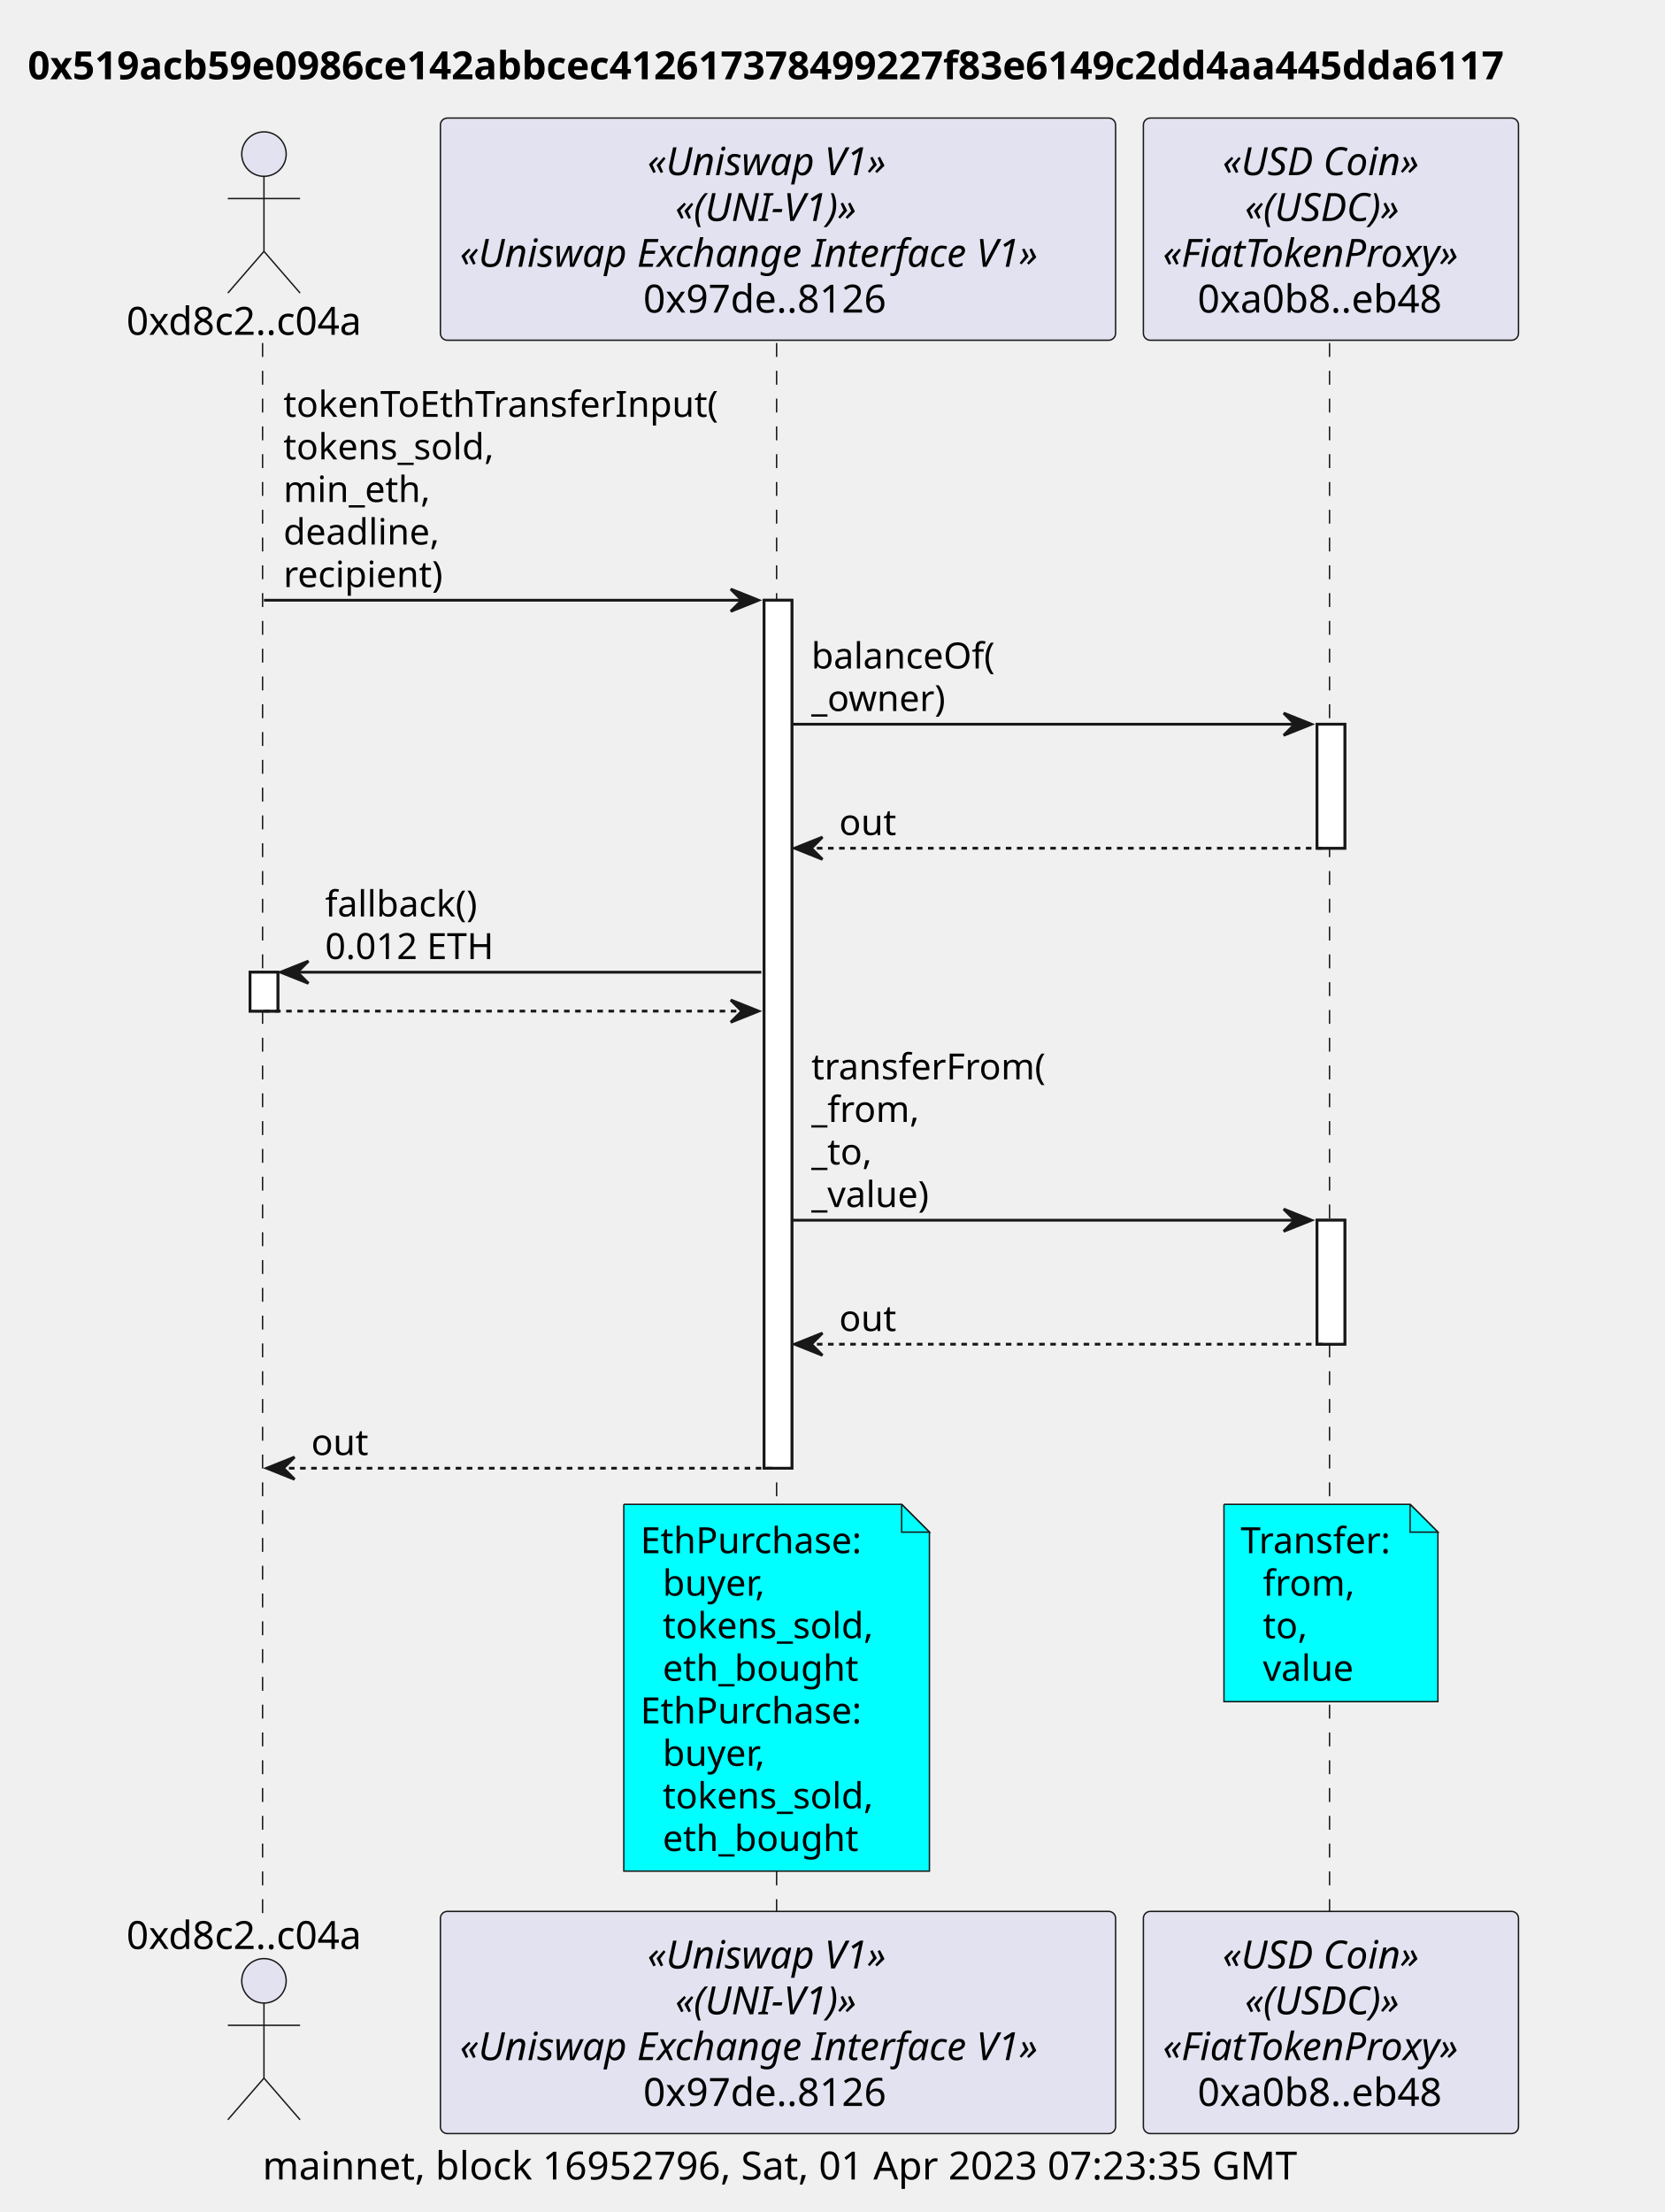
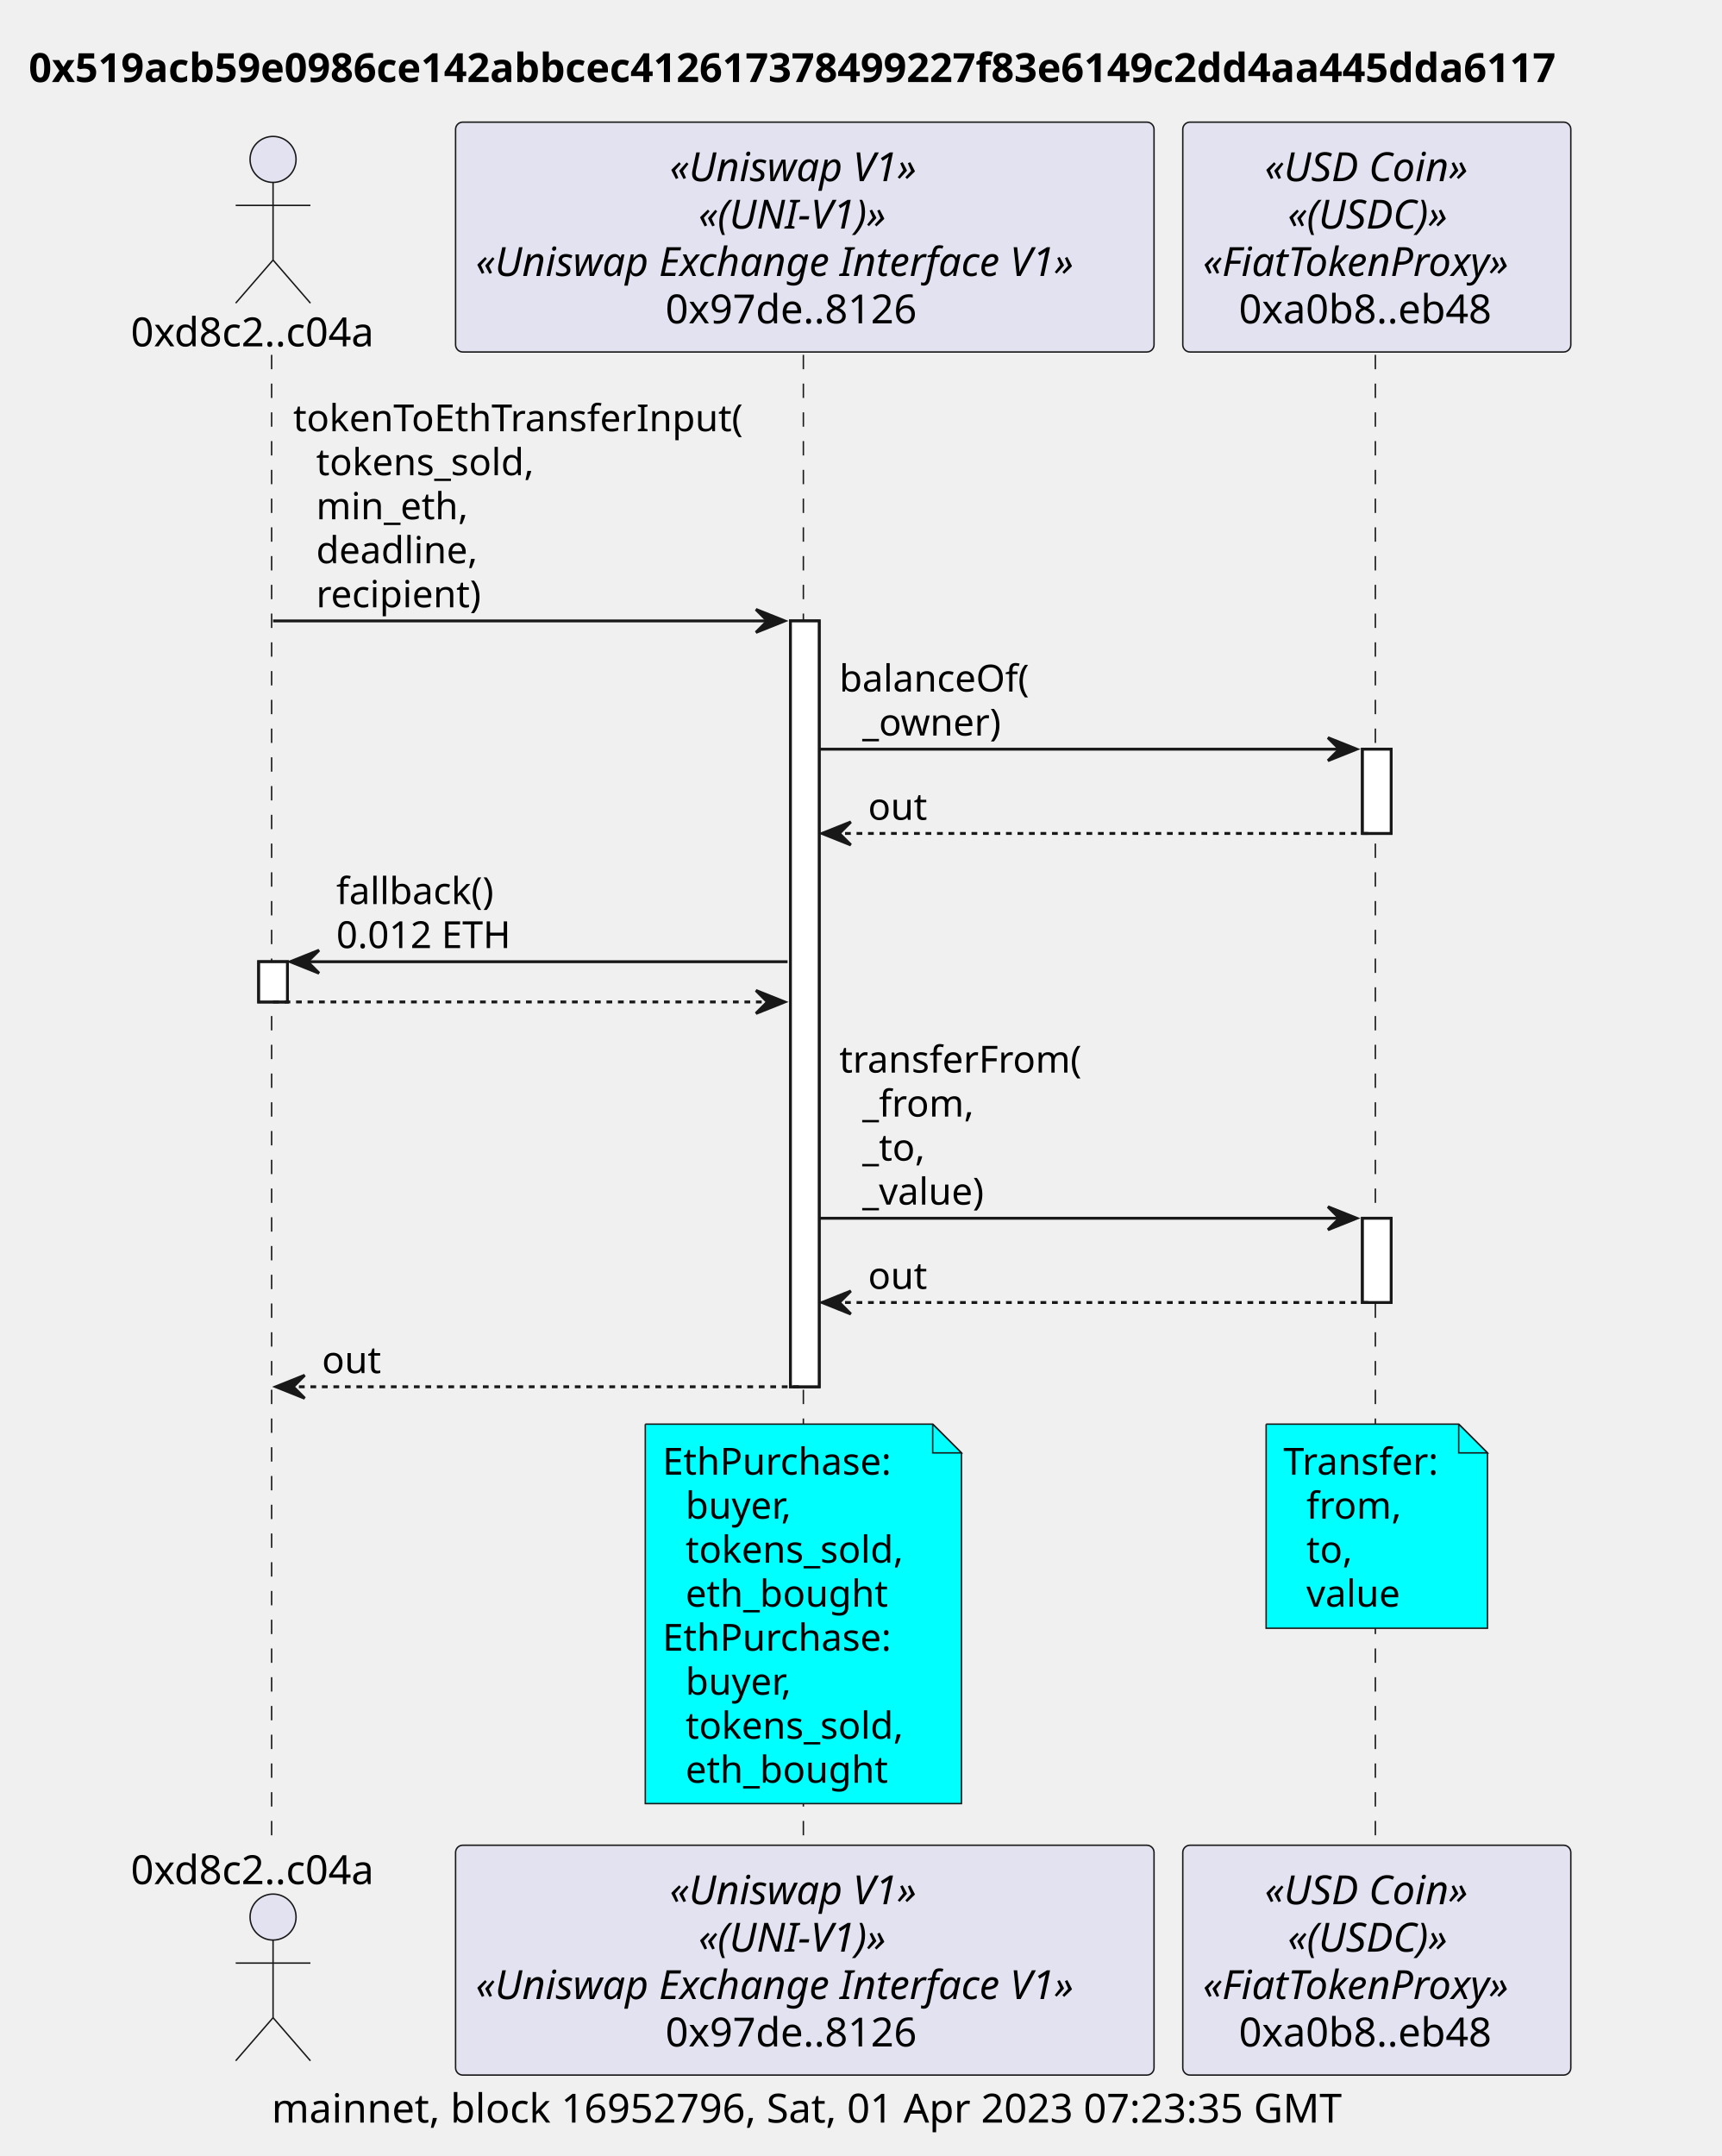
- <svg xmlns="http://www.w3.org/2000/svg" contentStyleType="text/css" height="796px" preserveAspectRatio="none" style="width:599px;height:796px;background:#FFFFFF;" version="1.1" viewBox="0 0 599 796" width="599px" zoomAndPan="magnify">
+ <svg xmlns="http://www.w3.org/2000/svg" contentStyleType="text/css" height="750px" preserveAspectRatio="none" style="width:599px;height:750px;background:#FFFFFF;" version="1.1" viewBox="0 0 599 750" width="599px" zoomAndPan="magnify">
  <defs />
  <g>
    <text fill="#000000" font-family="sans-serif" font-size="14" font-weight="bold" lengthAdjust="spacing" textLength="571" x="10" y="28.535">0x519acb59e0986ce142abbcec412617378499227f83e6149c2dd4aa445dda6117</text>
-     <text fill="#000000" font-family="sans-serif" font-size="14" lengthAdjust="spacing" textLength="402" x="94.5" y="784.314">mainnet, block 16952796, Sat, 01 Apr 2023 07:23:35 GMT</text>
-     <rect fill="#FFFFFF" height="14" style="stroke:#181818;stroke-width:1.0;" width="10" x="90" y="349.857" />
-     <rect fill="#FFFFFF" height="312.348" style="stroke:#181818;stroke-width:1.0;" width="10" x="275" y="215.994" />
-     <rect fill="#FFFFFF" height="44.621" style="stroke:#181818;stroke-width:1.0;" width="10" x="474" y="260.615" />
-     <rect fill="#FFFFFF" height="44.621" style="stroke:#181818;stroke-width:1.0;" width="10" x="474" y="439.1" />
-     <line style="stroke:#181818;stroke-width:0.5;stroke-dasharray:5.0,5.0;" x1="94.5" x2="94.5" y1="123.441" y2="688.826" />
-     <line style="stroke:#181818;stroke-width:0.5;stroke-dasharray:5.0,5.0;" x1="279.5" x2="279.5" y1="123.441" y2="688.826" />
-     <line style="stroke:#181818;stroke-width:0.5;stroke-dasharray:5.0,5.0;" x1="478.5" x2="478.5" y1="123.441" y2="688.826" />
+     <text fill="#000000" font-family="sans-serif" font-size="14" lengthAdjust="spacing" textLength="402" x="94.5" y="738.383">mainnet, block 16952796, Sat, 01 Apr 2023 07:23:35 GMT</text>
+     <rect fill="#FFFFFF" height="14" style="stroke:#181818;stroke-width:1.0;" width="10" x="90" y="334.547" />
+     <rect fill="#FFFFFF" height="266.416" style="stroke:#181818;stroke-width:1.0;" width="10" x="275" y="215.994" />
+     <rect fill="#FFFFFF" height="29.311" style="stroke:#181818;stroke-width:1.0;" width="10" x="474" y="260.615" />
+     <rect fill="#FFFFFF" height="29.311" style="stroke:#181818;stroke-width:1.0;" width="10" x="474" y="423.789" />
+     <line style="stroke:#181818;stroke-width:0.5;stroke-dasharray:5.0,5.0;" x1="94.5" x2="94.5" y1="123.441" y2="642.894" />
+     <line style="stroke:#181818;stroke-width:0.5;stroke-dasharray:5.0,5.0;" x1="279.5" x2="279.5" y1="123.441" y2="642.894" />
+     <line style="stroke:#181818;stroke-width:0.5;stroke-dasharray:5.0,5.0;" x1="478.5" x2="478.5" y1="123.441" y2="642.894" />
    <text fill="#000000" font-family="sans-serif" font-size="14" lengthAdjust="spacing" textLength="93" x="45.5" y="120.488">0xd8c2..c04a</text>
    <ellipse cx="95" cy="55.453" fill="#E2E2F0" rx="8" ry="8" style="stroke:#181818;stroke-width:0.5;" />
    <path d="M95,63.453 L95,90.453 M82,71.453 L108,71.453 M95,90.453 L82,105.453 M95,90.453 L108,105.453 " fill="none" style="stroke:#181818;stroke-width:0.5;" />
-     <text fill="#000000" font-family="sans-serif" font-size="14" lengthAdjust="spacing" textLength="93" x="45.5" y="701.361">0xd8c2..c04a</text>
-     <ellipse cx="95" cy="712.814" fill="#E2E2F0" rx="8" ry="8" style="stroke:#181818;stroke-width:0.5;" />
-     <path d="M95,720.814 L95,747.814 M82,728.814 L108,728.814 M95,747.814 L82,762.814 M95,747.814 L108,762.814 " fill="none" style="stroke:#181818;stroke-width:0.5;" />
+     <text fill="#000000" font-family="sans-serif" font-size="14" lengthAdjust="spacing" textLength="93" x="45.5" y="655.43">0xd8c2..c04a</text>
+     <ellipse cx="95" cy="666.883" fill="#E2E2F0" rx="8" ry="8" style="stroke:#181818;stroke-width:0.5;" />
+     <path d="M95,674.883 L95,701.883 M82,682.883 L108,682.883 M95,701.883 L82,716.883 M95,701.883 L108,716.883 " fill="none" style="stroke:#181818;stroke-width:0.5;" />
    <rect fill="#E2E2F0" height="79.953" rx="2.5" ry="2.5" style="stroke:#181818;stroke-width:0.5;" width="243" x="158.5" y="42.488" />
    <text fill="#000000" font-family="sans-serif" font-size="14" font-style="italic" lengthAdjust="spacing" textLength="94" x="233" y="63.023">«Uniswap V1»</text>
    <text fill="#000000" font-family="sans-serif" font-size="14" font-style="italic" lengthAdjust="spacing" textLength="74" x="243" y="79.512">«(UNI-V1)»</text>
    <text fill="#000000" font-family="sans-serif" font-size="14" font-style="italic" lengthAdjust="spacing" textLength="229" x="165.5" y="96">«Uniswap Exchange Interface V1»</text>
    <text fill="#000000" font-family="sans-serif" font-size="14" lengthAdjust="spacing" textLength="97" x="231.5" y="112.488">0x97de..8126</text>
-     <rect fill="#E2E2F0" height="79.953" rx="2.5" ry="2.5" style="stroke:#181818;stroke-width:0.5;" width="243" x="158.5" y="687.826" />
-     <text fill="#000000" font-family="sans-serif" font-size="14" font-style="italic" lengthAdjust="spacing" textLength="94" x="233" y="708.361">«Uniswap V1»</text>
-     <text fill="#000000" font-family="sans-serif" font-size="14" font-style="italic" lengthAdjust="spacing" textLength="74" x="243" y="724.85">«(UNI-V1)»</text>
-     <text fill="#000000" font-family="sans-serif" font-size="14" font-style="italic" lengthAdjust="spacing" textLength="229" x="165.5" y="741.338">«Uniswap Exchange Interface V1»</text>
-     <text fill="#000000" font-family="sans-serif" font-size="14" lengthAdjust="spacing" textLength="97" x="231.5" y="757.826">0x97de..8126</text>
+     <rect fill="#E2E2F0" height="79.953" rx="2.5" ry="2.5" style="stroke:#181818;stroke-width:0.5;" width="243" x="158.5" y="641.894" />
+     <text fill="#000000" font-family="sans-serif" font-size="14" font-style="italic" lengthAdjust="spacing" textLength="94" x="233" y="662.43">«Uniswap V1»</text>
+     <text fill="#000000" font-family="sans-serif" font-size="14" font-style="italic" lengthAdjust="spacing" textLength="74" x="243" y="678.918">«(UNI-V1)»</text>
+     <text fill="#000000" font-family="sans-serif" font-size="14" font-style="italic" lengthAdjust="spacing" textLength="229" x="165.5" y="695.406">«Uniswap Exchange Interface V1»</text>
+     <text fill="#000000" font-family="sans-serif" font-size="14" lengthAdjust="spacing" textLength="97" x="231.5" y="711.894">0x97de..8126</text>
    <rect fill="#E2E2F0" height="79.953" rx="2.5" ry="2.5" style="stroke:#181818;stroke-width:0.5;" width="135" x="411.5" y="42.488" />
    <text fill="#000000" font-family="sans-serif" font-size="14" font-style="italic" lengthAdjust="spacing" textLength="78" x="440" y="63.023">«USD Coin»</text>
    <text fill="#000000" font-family="sans-serif" font-size="14" font-style="italic" lengthAdjust="spacing" textLength="62" x="448" y="79.512">«(USDC)»</text>
    <text fill="#000000" font-family="sans-serif" font-size="14" font-style="italic" lengthAdjust="spacing" textLength="121" x="418.5" y="96">«FiatTokenProxy»</text>
    <text fill="#000000" font-family="sans-serif" font-size="14" lengthAdjust="spacing" textLength="96" x="431" y="112.488">0xa0b8..eb48</text>
-     <rect fill="#E2E2F0" height="79.953" rx="2.5" ry="2.5" style="stroke:#181818;stroke-width:0.5;" width="135" x="411.5" y="687.826" />
-     <text fill="#000000" font-family="sans-serif" font-size="14" font-style="italic" lengthAdjust="spacing" textLength="78" x="440" y="708.361">«USD Coin»</text>
-     <text fill="#000000" font-family="sans-serif" font-size="14" font-style="italic" lengthAdjust="spacing" textLength="62" x="448" y="724.85">«(USDC)»</text>
-     <text fill="#000000" font-family="sans-serif" font-size="14" font-style="italic" lengthAdjust="spacing" textLength="121" x="418.5" y="741.338">«FiatTokenProxy»</text>
-     <text fill="#000000" font-family="sans-serif" font-size="14" lengthAdjust="spacing" textLength="96" x="431" y="757.826">0xa0b8..eb48</text>
-     <rect fill="#FFFFFF" height="14" style="stroke:#181818;stroke-width:1.0;" width="10" x="90" y="349.857" />
-     <rect fill="#FFFFFF" height="312.348" style="stroke:#181818;stroke-width:1.0;" width="10" x="275" y="215.994" />
-     <rect fill="#FFFFFF" height="44.621" style="stroke:#181818;stroke-width:1.0;" width="10" x="474" y="260.615" />
-     <rect fill="#FFFFFF" height="44.621" style="stroke:#181818;stroke-width:1.0;" width="10" x="474" y="439.1" />
+     <rect fill="#E2E2F0" height="79.953" rx="2.5" ry="2.5" style="stroke:#181818;stroke-width:0.5;" width="135" x="411.5" y="641.894" />
+     <text fill="#000000" font-family="sans-serif" font-size="14" font-style="italic" lengthAdjust="spacing" textLength="78" x="440" y="662.43">«USD Coin»</text>
+     <text fill="#000000" font-family="sans-serif" font-size="14" font-style="italic" lengthAdjust="spacing" textLength="62" x="448" y="678.918">«(USDC)»</text>
+     <text fill="#000000" font-family="sans-serif" font-size="14" font-style="italic" lengthAdjust="spacing" textLength="121" x="418.5" y="695.406">«FiatTokenProxy»</text>
+     <text fill="#000000" font-family="sans-serif" font-size="14" lengthAdjust="spacing" textLength="96" x="431" y="711.894">0xa0b8..eb48</text>
+     <rect fill="#FFFFFF" height="14" style="stroke:#181818;stroke-width:1.0;" width="10" x="90" y="334.547" />
+     <rect fill="#FFFFFF" height="266.416" style="stroke:#181818;stroke-width:1.0;" width="10" x="275" y="215.994" />
+     <rect fill="#FFFFFF" height="29.311" style="stroke:#181818;stroke-width:1.0;" width="10" x="474" y="260.615" />
+     <rect fill="#FFFFFF" height="29.311" style="stroke:#181818;stroke-width:1.0;" width="10" x="474" y="423.789" />
    <polygon fill="#181818" points="263,211.994,273,215.994,263,219.994,267,215.994" style="stroke:#181818;stroke-width:1.0;" />
    <line style="stroke:#181818;stroke-width:1.0;" x1="95" x2="269" y1="215.994" y2="215.994" />
    <text fill="#000000" font-family="sans-serif" font-size="13" lengthAdjust="spacing" textLength="161" x="102" y="150.01">tokenToEthTransferInput(</text>
-     <text fill="#000000" font-family="sans-serif" font-size="13" lengthAdjust="spacing" textLength="81" x="102" y="165.32">tokens_sold,</text>
-     <text fill="#000000" font-family="sans-serif" font-size="13" lengthAdjust="spacing" textLength="55" x="102" y="180.631">min_eth,</text>
-     <text fill="#000000" font-family="sans-serif" font-size="13" lengthAdjust="spacing" textLength="57" x="102" y="195.941">deadline,</text>
-     <text fill="#000000" font-family="sans-serif" font-size="13" lengthAdjust="spacing" textLength="59" x="102" y="211.252">recipient)</text>
+     <text fill="#000000" font-family="sans-serif" font-size="13" lengthAdjust="spacing" textLength="81" x="110" y="165.32">tokens_sold,</text>
+     <text fill="#000000" font-family="sans-serif" font-size="13" lengthAdjust="spacing" textLength="55" x="110" y="180.631">min_eth,</text>
+     <text fill="#000000" font-family="sans-serif" font-size="13" lengthAdjust="spacing" textLength="57" x="110" y="195.941">deadline,</text>
+     <text fill="#000000" font-family="sans-serif" font-size="13" lengthAdjust="spacing" textLength="59" x="110" y="211.252">recipient)</text>
    <polygon fill="#181818" points="462,256.615,472,260.615,462,264.615,466,260.615" style="stroke:#181818;stroke-width:1.0;" />
    <line style="stroke:#181818;stroke-width:1.0;" x1="285" x2="468" y1="260.615" y2="260.615" />
    <text fill="#000000" font-family="sans-serif" font-size="13" lengthAdjust="spacing" textLength="67" x="292" y="240.562">balanceOf(</text>
-     <text fill="#000000" font-family="sans-serif" font-size="13" lengthAdjust="spacing" textLength="49" x="292" y="255.873">_owner)</text>
-     <polygon fill="#181818" points="296,301.236,286,305.236,296,309.236,292,305.236" style="stroke:#181818;stroke-width:1.0;" />
-     <line style="stroke:#181818;stroke-width:1.0;stroke-dasharray:2.0,2.0;" x1="290" x2="478" y1="305.236" y2="305.236" />
-     <text fill="#000000" font-family="sans-serif" font-size="13" lengthAdjust="spacing" textLength="4" x="302" y="285.184"> </text>
-     <text fill="#000000" font-family="sans-serif" font-size="13" lengthAdjust="spacing" textLength="21" x="302" y="300.494">out</text>
-     <polygon fill="#181818" points="111,345.857,101,349.857,111,353.857,107,349.857" style="stroke:#181818;stroke-width:1.0;" />
-     <line style="stroke:#181818;stroke-width:1.0;" x1="105" x2="274" y1="349.857" y2="349.857" />
-     <text fill="#000000" font-family="sans-serif" font-size="13" lengthAdjust="spacing" textLength="58" x="117" y="329.805">fallback()</text>
-     <text fill="#000000" font-family="sans-serif" font-size="13" lengthAdjust="spacing" textLength="65" x="117" y="345.115">0.012 ETH</text>
-     <polygon fill="#181818" points="263,359.857,273,363.857,263,367.857,267,363.857" style="stroke:#181818;stroke-width:1.0;" />
-     <line style="stroke:#181818;stroke-width:1.0;stroke-dasharray:2.0,2.0;" x1="95" x2="269" y1="363.857" y2="363.857" />
-     <polygon fill="#181818" points="462,435.1,472,439.1,462,443.1,466,439.1" style="stroke:#181818;stroke-width:1.0;" />
-     <line style="stroke:#181818;stroke-width:1.0;" x1="285" x2="468" y1="439.1" y2="439.1" />
-     <text fill="#000000" font-family="sans-serif" font-size="13" lengthAdjust="spacing" textLength="85" x="292" y="388.426">transferFrom(</text>
-     <text fill="#000000" font-family="sans-serif" font-size="13" lengthAdjust="spacing" textLength="41" x="292" y="403.736">_from,</text>
-     <text fill="#000000" font-family="sans-serif" font-size="13" lengthAdjust="spacing" textLength="24" x="292" y="419.047">_to,</text>
-     <text fill="#000000" font-family="sans-serif" font-size="13" lengthAdjust="spacing" textLength="44" x="292" y="434.357">_value)</text>
-     <polygon fill="#181818" points="296,479.721,286,483.721,296,487.721,292,483.721" style="stroke:#181818;stroke-width:1.0;" />
-     <line style="stroke:#181818;stroke-width:1.0;stroke-dasharray:2.0,2.0;" x1="290" x2="478" y1="483.721" y2="483.721" />
-     <text fill="#000000" font-family="sans-serif" font-size="13" lengthAdjust="spacing" textLength="4" x="302" y="463.668"> </text>
-     <text fill="#000000" font-family="sans-serif" font-size="13" lengthAdjust="spacing" textLength="21" x="302" y="478.978">out</text>
-     <polygon fill="#181818" points="106,524.342,96,528.342,106,532.342,102,528.342" style="stroke:#181818;stroke-width:1.0;" />
-     <line style="stroke:#181818;stroke-width:1.0;stroke-dasharray:2.0,2.0;" x1="100" x2="279" y1="528.342" y2="528.342" />
-     <text fill="#000000" font-family="sans-serif" font-size="13" lengthAdjust="spacing" textLength="4" x="112" y="508.289"> </text>
-     <text fill="#000000" font-family="sans-serif" font-size="13" lengthAdjust="spacing" textLength="21" x="112" y="523.6">out</text>
-     <path d="M224.5,541.342 L224.5,673.342 L334.5,673.342 L334.5,551.342 L324.5,541.342 L224.5,541.342 " fill="#00FFFF" style="stroke:#181818;stroke-width:0.5;" />
-     <path d="M324.5,541.342 L324.5,551.342 L334.5,551.342 L324.5,541.342 " fill="#00FFFF" style="stroke:#181818;stroke-width:0.5;" />
-     <text fill="#000000" font-family="sans-serif" font-size="13" lengthAdjust="spacing" textLength="80" x="230.5" y="558.91">EthPurchase:</text>
-     <text fill="#000000" font-family="sans-serif" font-size="13" lengthAdjust="spacing" textLength="39" x="238.5" y="574.221">buyer,</text>
-     <text fill="#000000" font-family="sans-serif" font-size="13" lengthAdjust="spacing" textLength="81" x="238.5" y="589.531">tokens_sold,</text>
-     <text fill="#000000" font-family="sans-serif" font-size="13" lengthAdjust="spacing" textLength="72" x="238.5" y="604.842">eth_bought</text>
-     <text fill="#000000" font-family="sans-serif" font-size="13" lengthAdjust="spacing" textLength="80" x="230.5" y="620.152">EthPurchase:</text>
-     <text fill="#000000" font-family="sans-serif" font-size="13" lengthAdjust="spacing" textLength="39" x="238.5" y="635.463">buyer,</text>
-     <text fill="#000000" font-family="sans-serif" font-size="13" lengthAdjust="spacing" textLength="81" x="238.5" y="650.773">tokens_sold,</text>
-     <text fill="#000000" font-family="sans-serif" font-size="13" lengthAdjust="spacing" textLength="72" x="238.5" y="666.084">eth_bought</text>
-     <path d="M440.5,541.342 L440.5,612.342 L517.5,612.342 L517.5,551.342 L507.5,541.342 L440.5,541.342 " fill="#00FFFF" style="stroke:#181818;stroke-width:0.5;" />
-     <path d="M507.5,541.342 L507.5,551.342 L517.5,551.342 L507.5,541.342 " fill="#00FFFF" style="stroke:#181818;stroke-width:0.5;" />
-     <text fill="#000000" font-family="sans-serif" font-size="13" lengthAdjust="spacing" textLength="56" x="446.5" y="558.91">Transfer:</text>
-     <text fill="#000000" font-family="sans-serif" font-size="13" lengthAdjust="spacing" textLength="34" x="454.5" y="574.221">from,</text>
-     <text fill="#000000" font-family="sans-serif" font-size="13" lengthAdjust="spacing" textLength="17" x="454.5" y="589.531">to,</text>
-     <text fill="#000000" font-family="sans-serif" font-size="13" lengthAdjust="spacing" textLength="33" x="454.5" y="604.842">value</text>
+     <text fill="#000000" font-family="sans-serif" font-size="13" lengthAdjust="spacing" textLength="49" x="300" y="255.873">_owner)</text>
+     <polygon fill="#181818" points="296,285.926,286,289.926,296,293.926,292,289.926" style="stroke:#181818;stroke-width:1.0;" />
+     <line style="stroke:#181818;stroke-width:1.0;stroke-dasharray:2.0,2.0;" x1="290" x2="478" y1="289.926" y2="289.926" />
+     <text fill="#000000" font-family="sans-serif" font-size="13" lengthAdjust="spacing" textLength="21" x="302" y="285.184">out</text>
+     <polygon fill="#181818" points="111,330.547,101,334.547,111,338.547,107,334.547" style="stroke:#181818;stroke-width:1.0;" />
+     <line style="stroke:#181818;stroke-width:1.0;" x1="105" x2="274" y1="334.547" y2="334.547" />
+     <text fill="#000000" font-family="sans-serif" font-size="13" lengthAdjust="spacing" textLength="58" x="117" y="314.494">fallback()</text>
+     <text fill="#000000" font-family="sans-serif" font-size="13" lengthAdjust="spacing" textLength="65" x="117" y="329.805">0.012 ETH</text>
+     <polygon fill="#181818" points="263,344.547,273,348.547,263,352.547,267,348.547" style="stroke:#181818;stroke-width:1.0;" />
+     <line style="stroke:#181818;stroke-width:1.0;stroke-dasharray:2.0,2.0;" x1="95" x2="269" y1="348.547" y2="348.547" />
+     <polygon fill="#181818" points="462,419.789,472,423.789,462,427.789,466,423.789" style="stroke:#181818;stroke-width:1.0;" />
+     <line style="stroke:#181818;stroke-width:1.0;" x1="285" x2="468" y1="423.789" y2="423.789" />
+     <text fill="#000000" font-family="sans-serif" font-size="13" lengthAdjust="spacing" textLength="85" x="292" y="373.115">transferFrom(</text>
+     <text fill="#000000" font-family="sans-serif" font-size="13" lengthAdjust="spacing" textLength="41" x="300" y="388.426">_from,</text>
+     <text fill="#000000" font-family="sans-serif" font-size="13" lengthAdjust="spacing" textLength="24" x="300" y="403.736">_to,</text>
+     <text fill="#000000" font-family="sans-serif" font-size="13" lengthAdjust="spacing" textLength="44" x="300" y="419.047">_value)</text>
+     <polygon fill="#181818" points="296,449.1,286,453.1,296,457.1,292,453.1" style="stroke:#181818;stroke-width:1.0;" />
+     <line style="stroke:#181818;stroke-width:1.0;stroke-dasharray:2.0,2.0;" x1="290" x2="478" y1="453.1" y2="453.1" />
+     <text fill="#000000" font-family="sans-serif" font-size="13" lengthAdjust="spacing" textLength="21" x="302" y="448.357">out</text>
+     <polygon fill="#181818" points="106,478.41,96,482.41,106,486.41,102,482.41" style="stroke:#181818;stroke-width:1.0;" />
+     <line style="stroke:#181818;stroke-width:1.0;stroke-dasharray:2.0,2.0;" x1="100" x2="279" y1="482.41" y2="482.41" />
+     <text fill="#000000" font-family="sans-serif" font-size="13" lengthAdjust="spacing" textLength="21" x="112" y="477.668">out</text>
+     <path d="M224.5,495.41 L224.5,627.41 L334.5,627.41 L334.5,505.41 L324.5,495.41 L224.5,495.41 " fill="#00FFFF" style="stroke:#181818;stroke-width:0.5;" />
+     <path d="M324.5,495.41 L324.5,505.41 L334.5,505.41 L324.5,495.41 " fill="#00FFFF" style="stroke:#181818;stroke-width:0.5;" />
+     <text fill="#000000" font-family="sans-serif" font-size="13" lengthAdjust="spacing" textLength="80" x="230.5" y="512.979">EthPurchase:</text>
+     <text fill="#000000" font-family="sans-serif" font-size="13" lengthAdjust="spacing" textLength="39" x="238.5" y="528.289">buyer,</text>
+     <text fill="#000000" font-family="sans-serif" font-size="13" lengthAdjust="spacing" textLength="81" x="238.5" y="543.6">tokens_sold,</text>
+     <text fill="#000000" font-family="sans-serif" font-size="13" lengthAdjust="spacing" textLength="72" x="238.5" y="558.91">eth_bought</text>
+     <text fill="#000000" font-family="sans-serif" font-size="13" lengthAdjust="spacing" textLength="80" x="230.5" y="574.221">EthPurchase:</text>
+     <text fill="#000000" font-family="sans-serif" font-size="13" lengthAdjust="spacing" textLength="39" x="238.5" y="589.531">buyer,</text>
+     <text fill="#000000" font-family="sans-serif" font-size="13" lengthAdjust="spacing" textLength="81" x="238.5" y="604.842">tokens_sold,</text>
+     <text fill="#000000" font-family="sans-serif" font-size="13" lengthAdjust="spacing" textLength="72" x="238.5" y="620.152">eth_bought</text>
+     <path d="M440.5,495.41 L440.5,566.41 L517.5,566.41 L517.5,505.41 L507.5,495.41 L440.5,495.41 " fill="#00FFFF" style="stroke:#181818;stroke-width:0.5;" />
+     <path d="M507.5,495.41 L507.5,505.41 L517.5,505.41 L507.5,495.41 " fill="#00FFFF" style="stroke:#181818;stroke-width:0.5;" />
+     <text fill="#000000" font-family="sans-serif" font-size="13" lengthAdjust="spacing" textLength="56" x="446.5" y="512.979">Transfer:</text>
+     <text fill="#000000" font-family="sans-serif" font-size="13" lengthAdjust="spacing" textLength="34" x="454.5" y="528.289">from,</text>
+     <text fill="#000000" font-family="sans-serif" font-size="13" lengthAdjust="spacing" textLength="17" x="454.5" y="543.6">to,</text>
+     <text fill="#000000" font-family="sans-serif" font-size="13" lengthAdjust="spacing" textLength="33" x="454.5" y="558.91">value</text>
  </g>
</svg>
